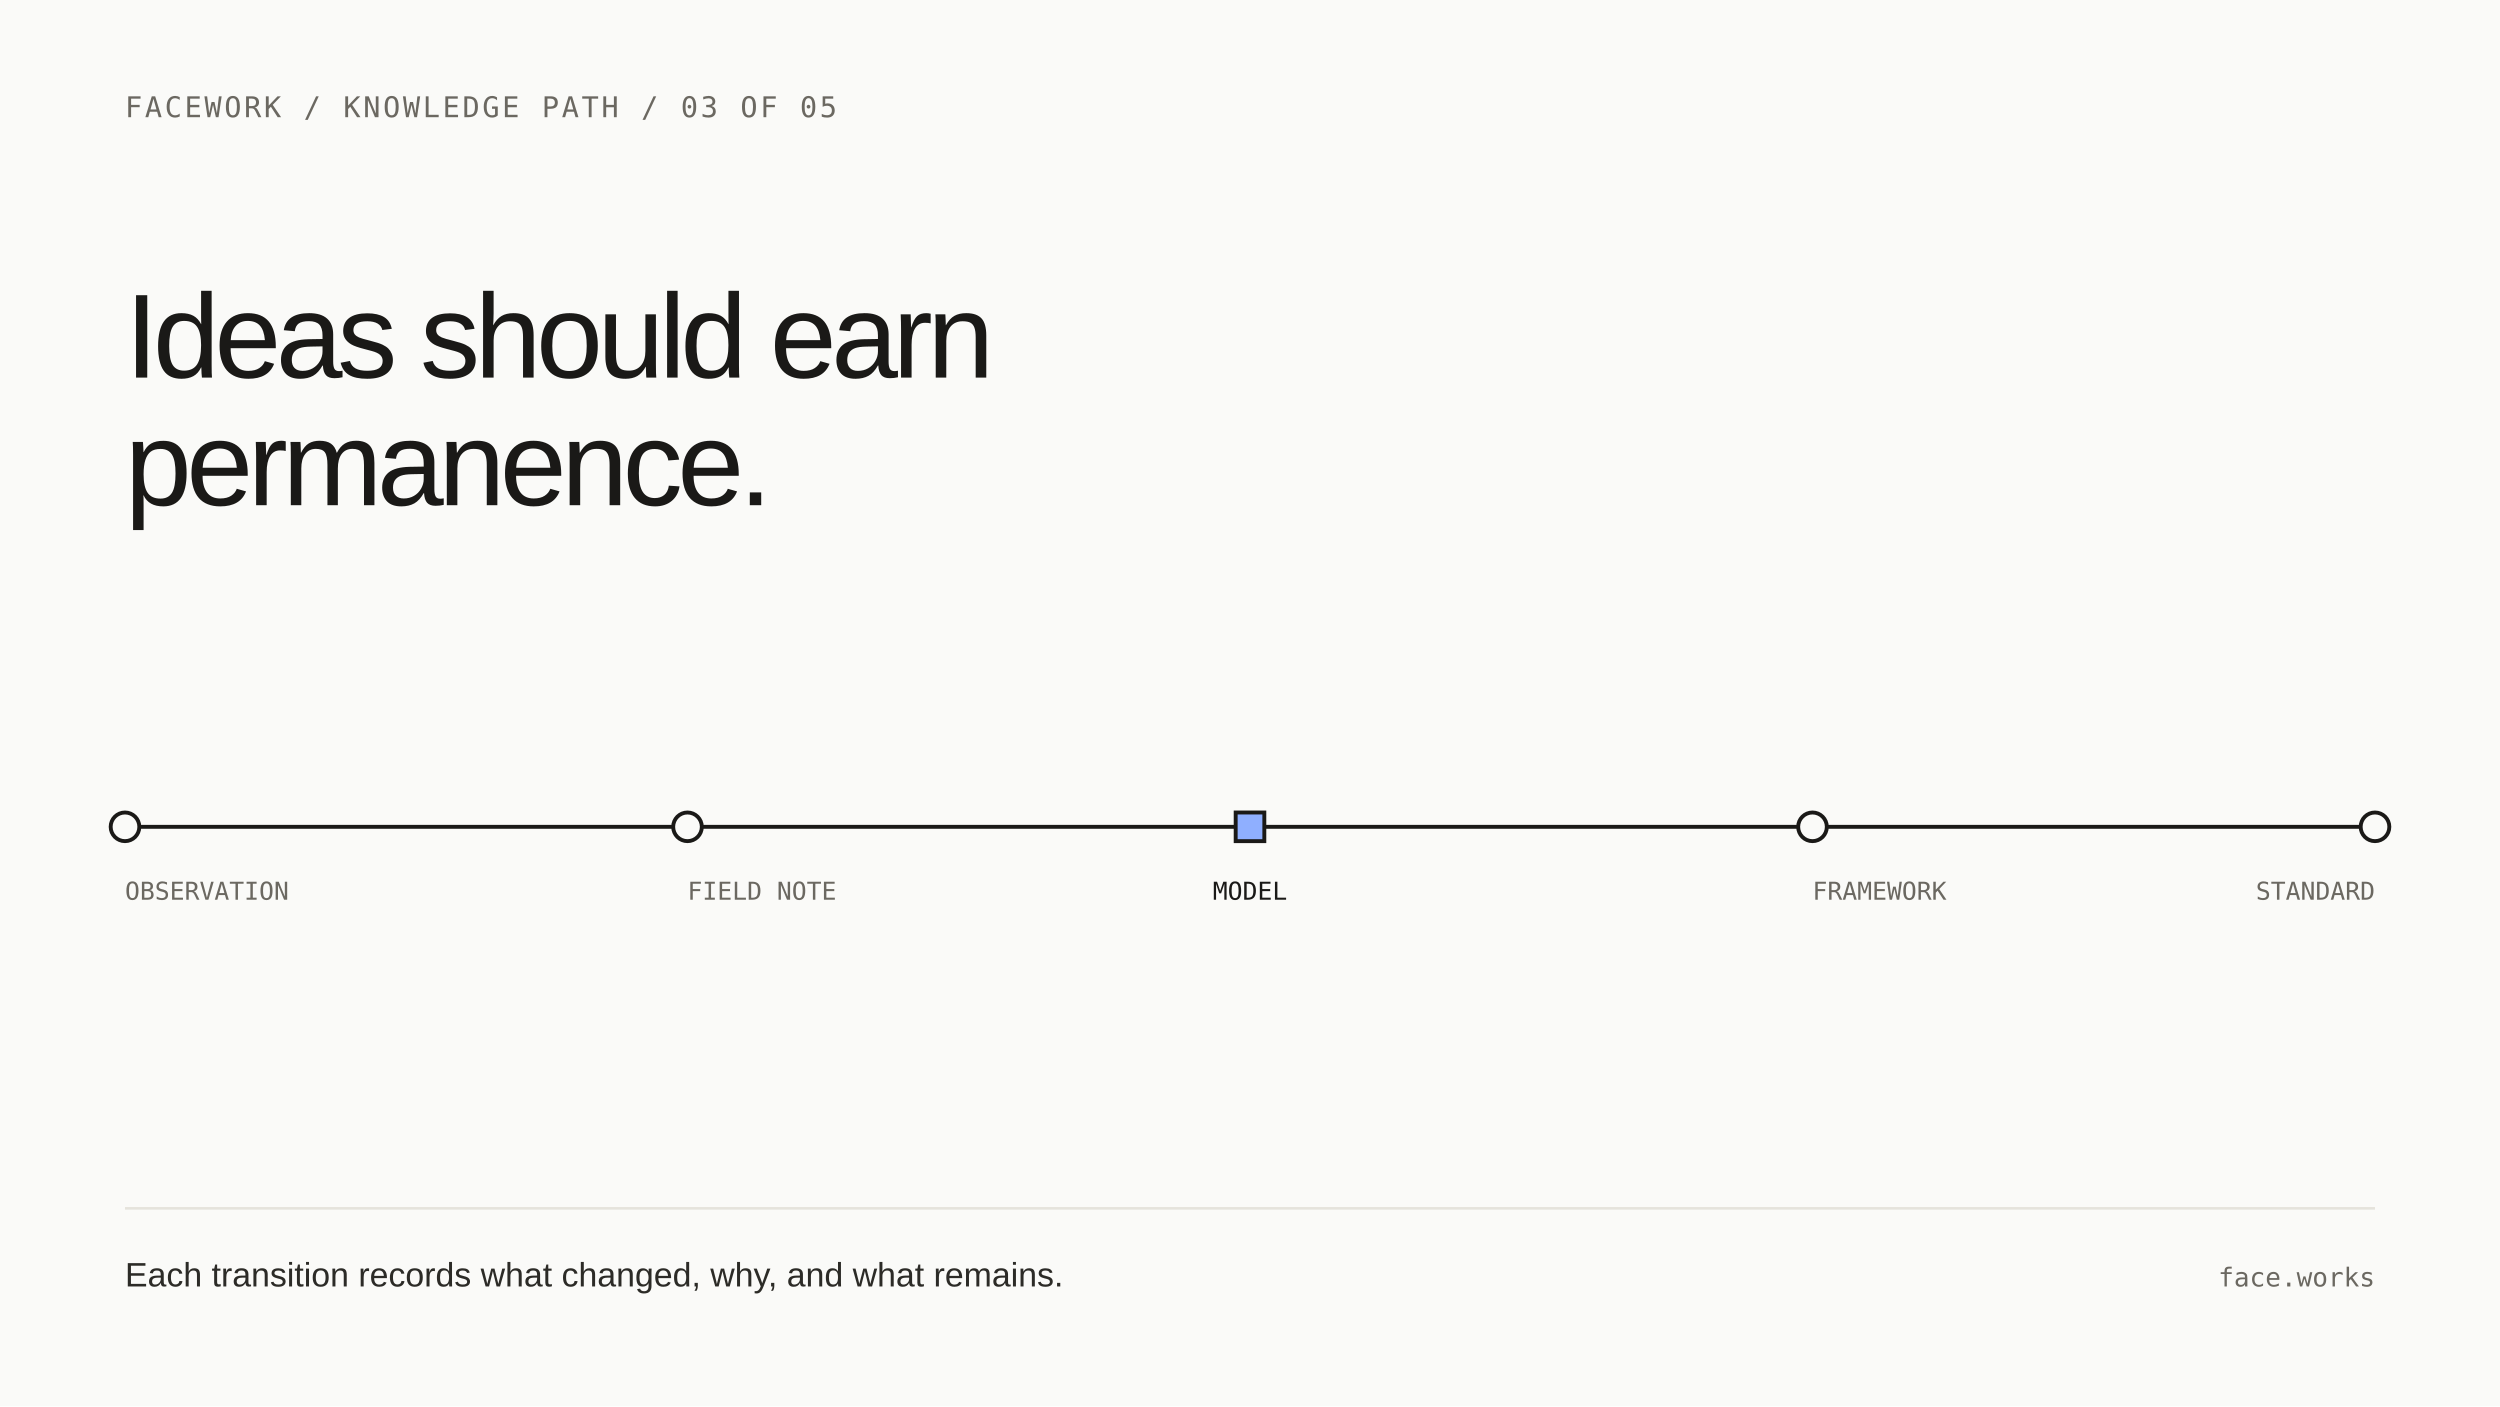
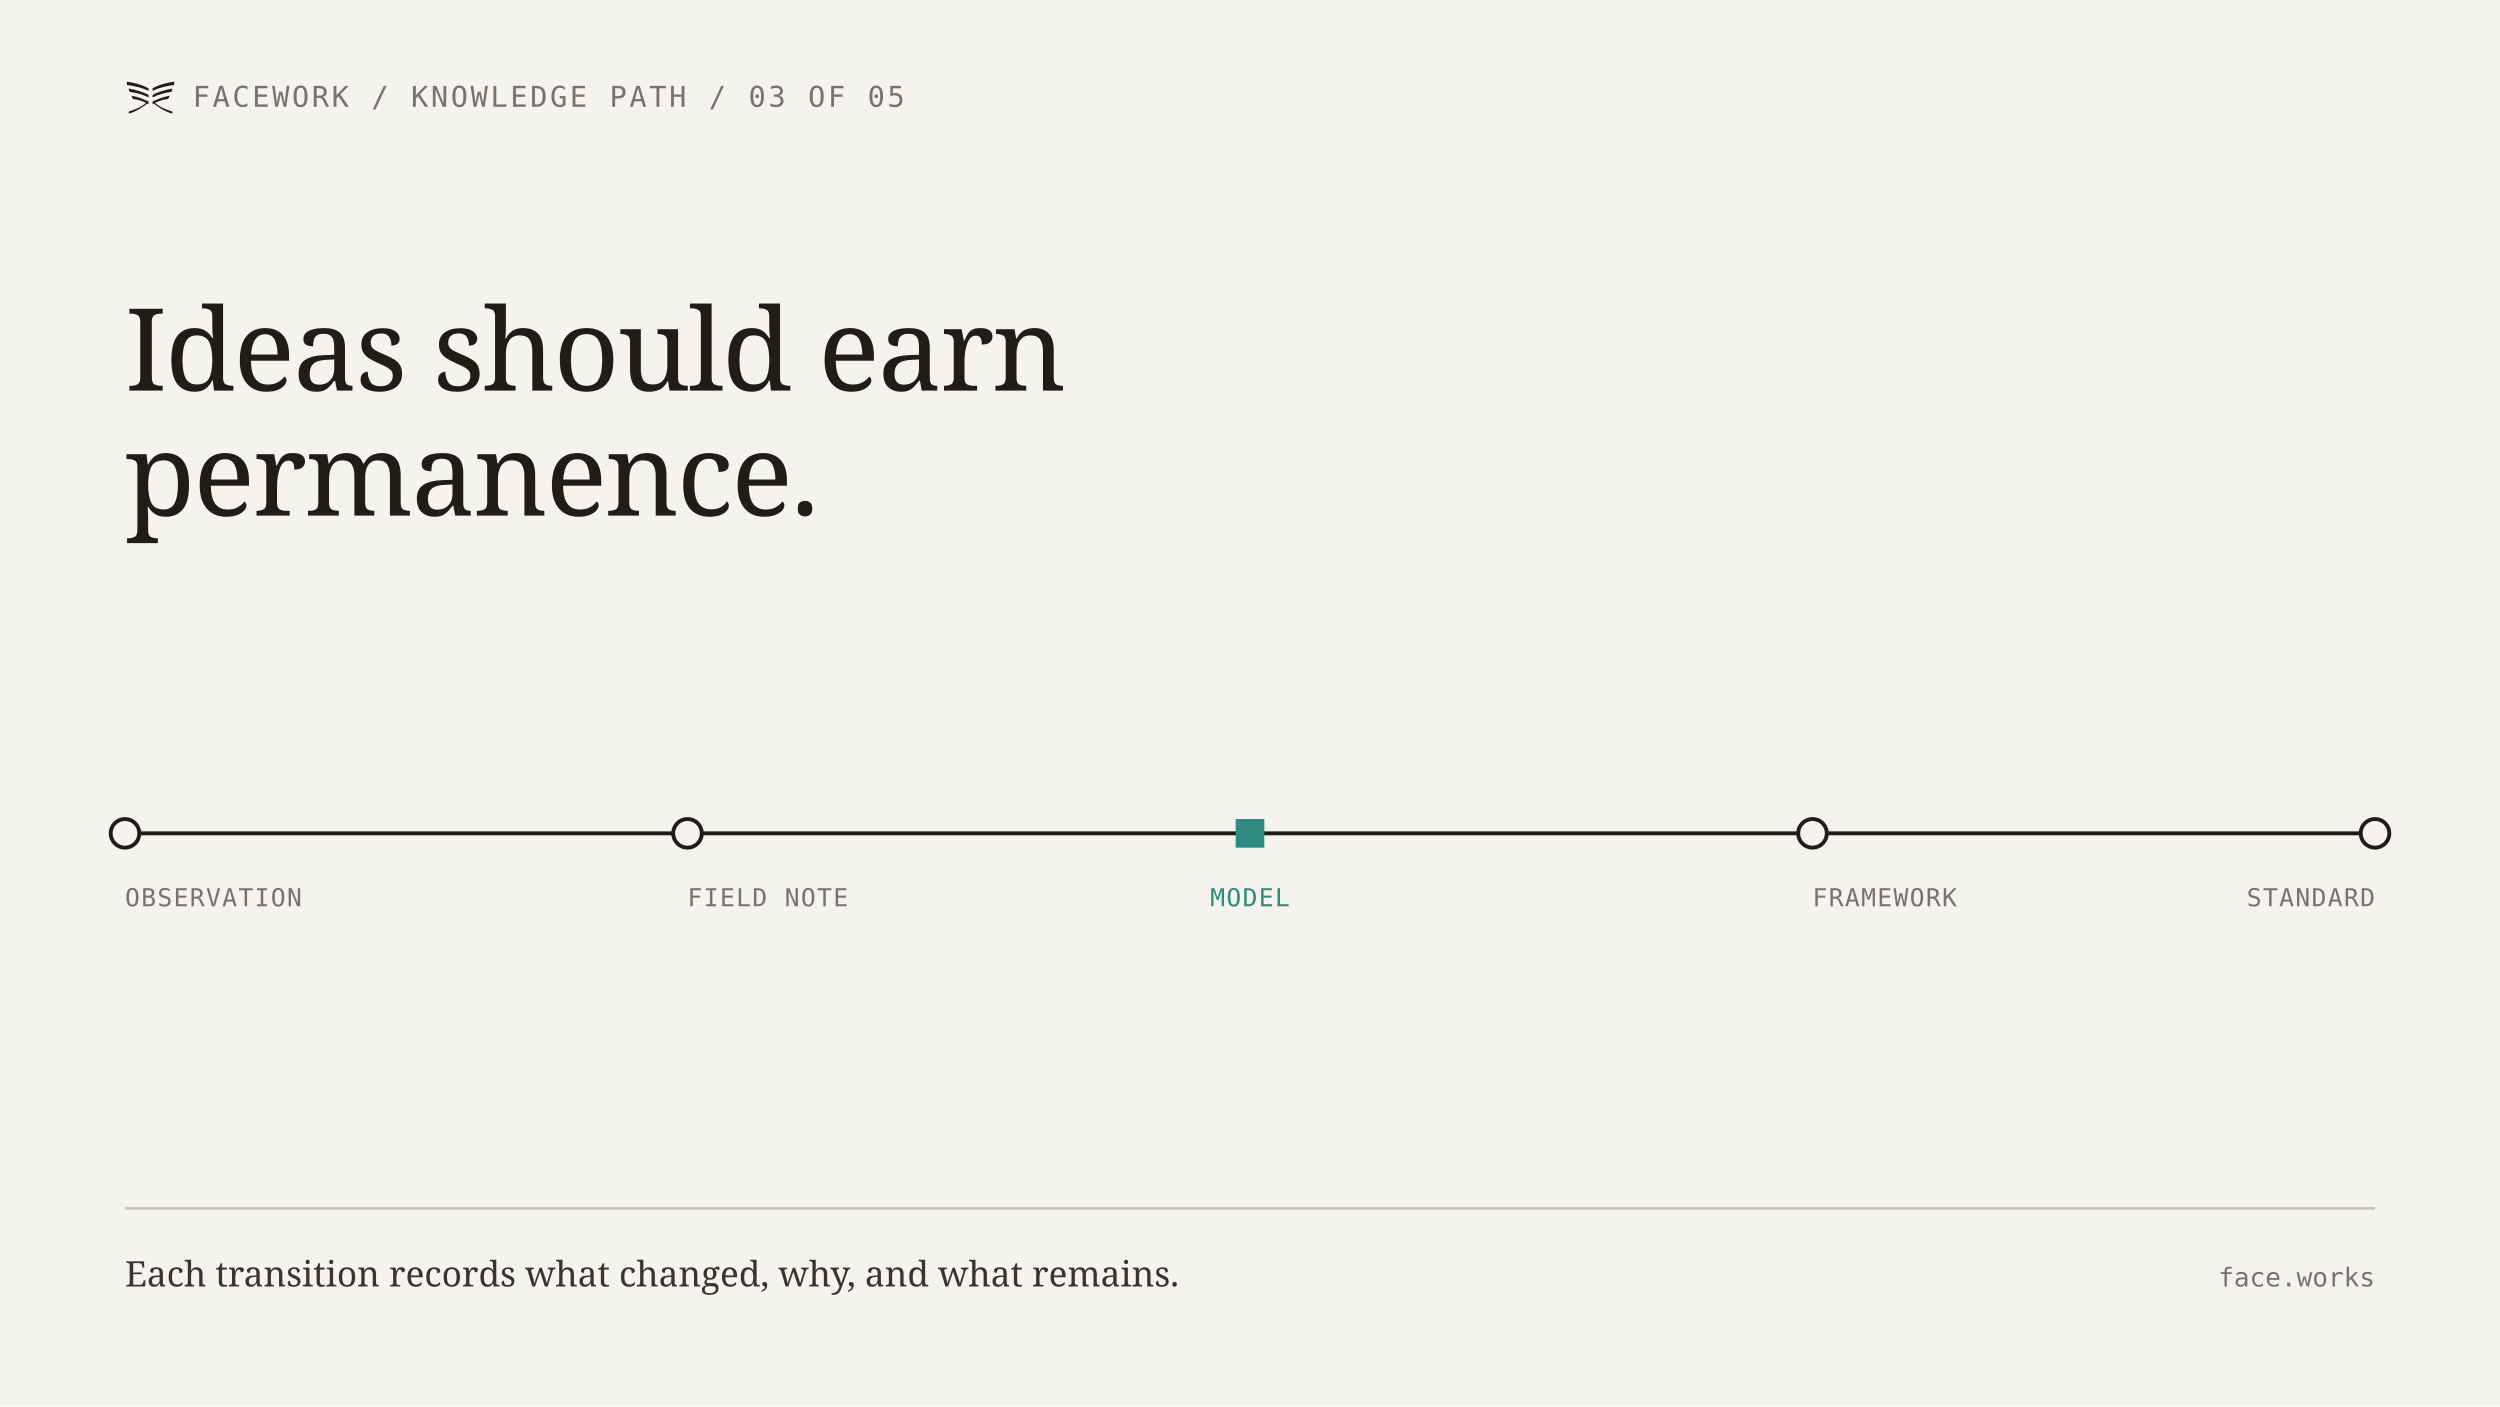
- <svg xmlns="http://www.w3.org/2000/svg" width="1920" height="1080" viewBox="0 0 1920 1080" role="img" aria-labelledby="title desc">
-   <rect width="1920" height="1080" fill="#FAFAF8" />
-   <text x="96" y="90" font-family="JetBrains Mono,monospace" font-size="22" letter-spacing="2" fill="#6B6861">FACEWORK / KNOWLEDGE PATH / 03 OF 05</text>
-   <text x="96" y="290" font-family="Helvetica Neue,Arial,sans-serif" font-size="92" font-weight="500" letter-spacing="-4" fill="#1A1917">
+ <svg xmlns="http://www.w3.org/2000/svg" width="1920" height="1080" viewBox="0 0 1920 1080" role="img" aria-labelledby="t d">
+   <style>.serif{font-family:'Literata Variable',Georgia,serif;}.mono{font-family:'Spline Sans Mono Variable',ui-monospace,monospace;}</style>
+   <rect width="1920" height="1080" fill="#F5F3ED" />
+   <g transform="translate(96 60) scale(0.1705)">
+     <g fill="#221C15">
+       <g>
+         <path d="M8 16C46 21 80 31 106 46V57C78 44 44 35 9 31Z" />
+         <path d="M16 47C50 53 82 62 106 76V87C80 74 50 65 21 62Z" />
+         <path d="M28 79C58 85 84 94 106 106V117C82 104 58 96 36 94Z" />
+         <path d="M18 150C58 138 92 120 104 100V112C90 122 56 150 16 160Z" />
+       </g>
+       <g transform="translate(230 0) scale(-1 1)">
+         <path d="M8 16C46 21 80 31 106 46V57C78 44 44 35 9 31Z" />
+         <path d="M16 47C50 53 82 62 106 76V87C80 74 50 65 21 62Z" />
+         <path d="M28 79C58 85 84 94 106 106V117C82 104 58 96 36 94Z" />
+         <path d="M18 150C58 138 92 120 104 100V112C90 122 56 150 16 160Z" />
+       </g>
+     </g>
+   </g>
+   <text x="148" y="82" class="mono" font-size="22" letter-spacing="2" fill="#7A736A">FACEWORK / KNOWLEDGE PATH / 03 OF 05</text>
+   <text x="96" y="300" class="serif" font-size="88" font-weight="520" letter-spacing="-1.5" fill="#221C15">
    <tspan x="96">Ideas should earn</tspan>
-     <tspan x="96" dy="98">permanence.</tspan>
+     <tspan x="96" dy="96">permanence.</tspan>
  </text>
-   <g transform="translate(96 635)">
-     <line x1="0" y1="0" x2="1728" y2="0" stroke="#1A1917" stroke-width="3" />
-     <circle cx="0" cy="0" r="11" fill="#FAFAF8" stroke="#1A1917" stroke-width="3" />
-     <circle cx="432" cy="0" r="11" fill="#FAFAF8" stroke="#1A1917" stroke-width="3" />
-     <rect x="853" y="-11" width="22" height="22" fill="#8FAFFF" stroke="#1A1917" stroke-width="3" />
-     <circle cx="1296" cy="0" r="11" fill="#FAFAF8" stroke="#1A1917" stroke-width="3" />
-     <circle cx="1728" cy="0" r="11" fill="#FAFAF8" stroke="#1A1917" stroke-width="3" />
-     <g font-family="JetBrains Mono,monospace" font-size="19" fill="#6B6861">
+   <g transform="translate(96 640)">
+     <line x1="0" y1="0" x2="1728" y2="0" stroke="#221C15" stroke-width="3" />
+     <circle cx="0" cy="0" r="11" fill="#F5F3ED" stroke="#221C15" stroke-width="3" />
+     <circle cx="432" cy="0" r="11" fill="#F5F3ED" stroke="#221C15" stroke-width="3" />
+     <rect x="853" y="-11" width="22" height="22" fill="#2F8A80" />
+     <circle cx="1296" cy="0" r="11" fill="#F5F3ED" stroke="#221C15" stroke-width="3" />
+     <circle cx="1728" cy="0" r="11" fill="#F5F3ED" stroke="#221C15" stroke-width="3" />
+     <g class="mono" font-size="19" letter-spacing="1" fill="#7A736A">
      <text x="0" y="56">OBSERVATION</text>
      <text x="432" y="56">FIELD NOTE</text>
-       <text x="864" y="56" text-anchor="middle" fill="#1A1917">MODEL</text>
+       <text x="864" y="56" text-anchor="middle" fill="#2F8A80">MODEL</text>
      <text x="1296" y="56">FRAMEWORK</text>
      <text x="1728" y="56" text-anchor="end">STANDARD</text>
    </g>
  </g>
-   <line x1="96" y1="928" x2="1824" y2="928" stroke="#E5E3DC" stroke-width="2" />
-   <text x="96" y="988" font-family="Helvetica Neue,Arial,sans-serif" font-size="26" fill="#2C2B27">Each transition records what changed, why, and what remains.</text>
-   <text x="1824" y="988" text-anchor="end" font-family="JetBrains Mono,monospace" font-size="20" fill="#6B6861">face.works</text>
+   <line x1="96" y1="928" x2="1824" y2="928" stroke="#CBC5B9" stroke-width="2" />
+   <text x="96" y="988" class="serif" font-size="27" fill="#3B342B">Each transition records what changed, why, and what remains.</text>
+   <text x="1824" y="988" text-anchor="end" class="mono" font-size="20" fill="#7A736A">face.works</text>
</svg>
